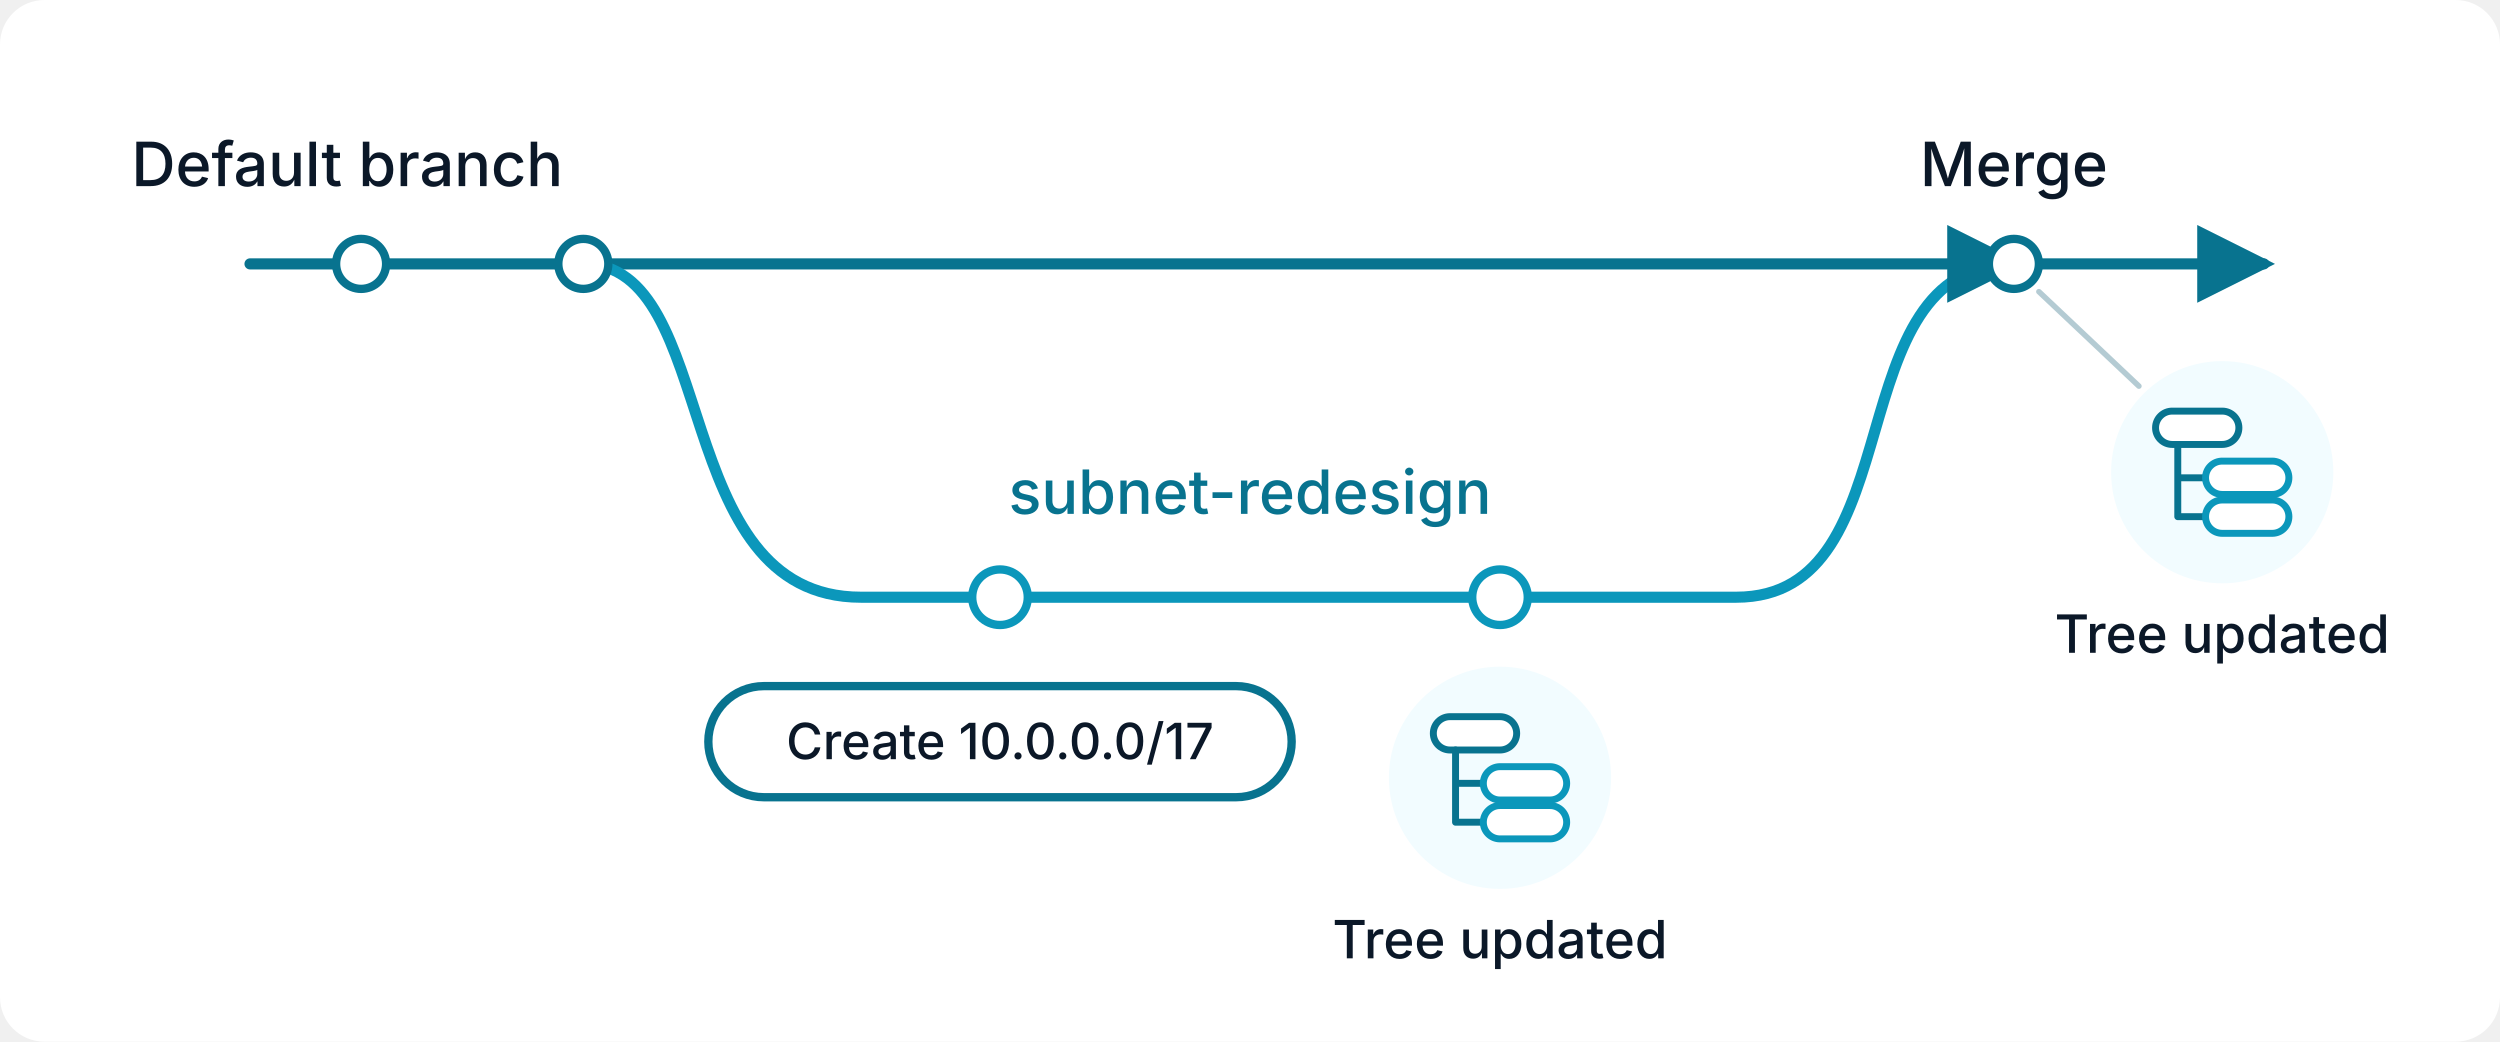
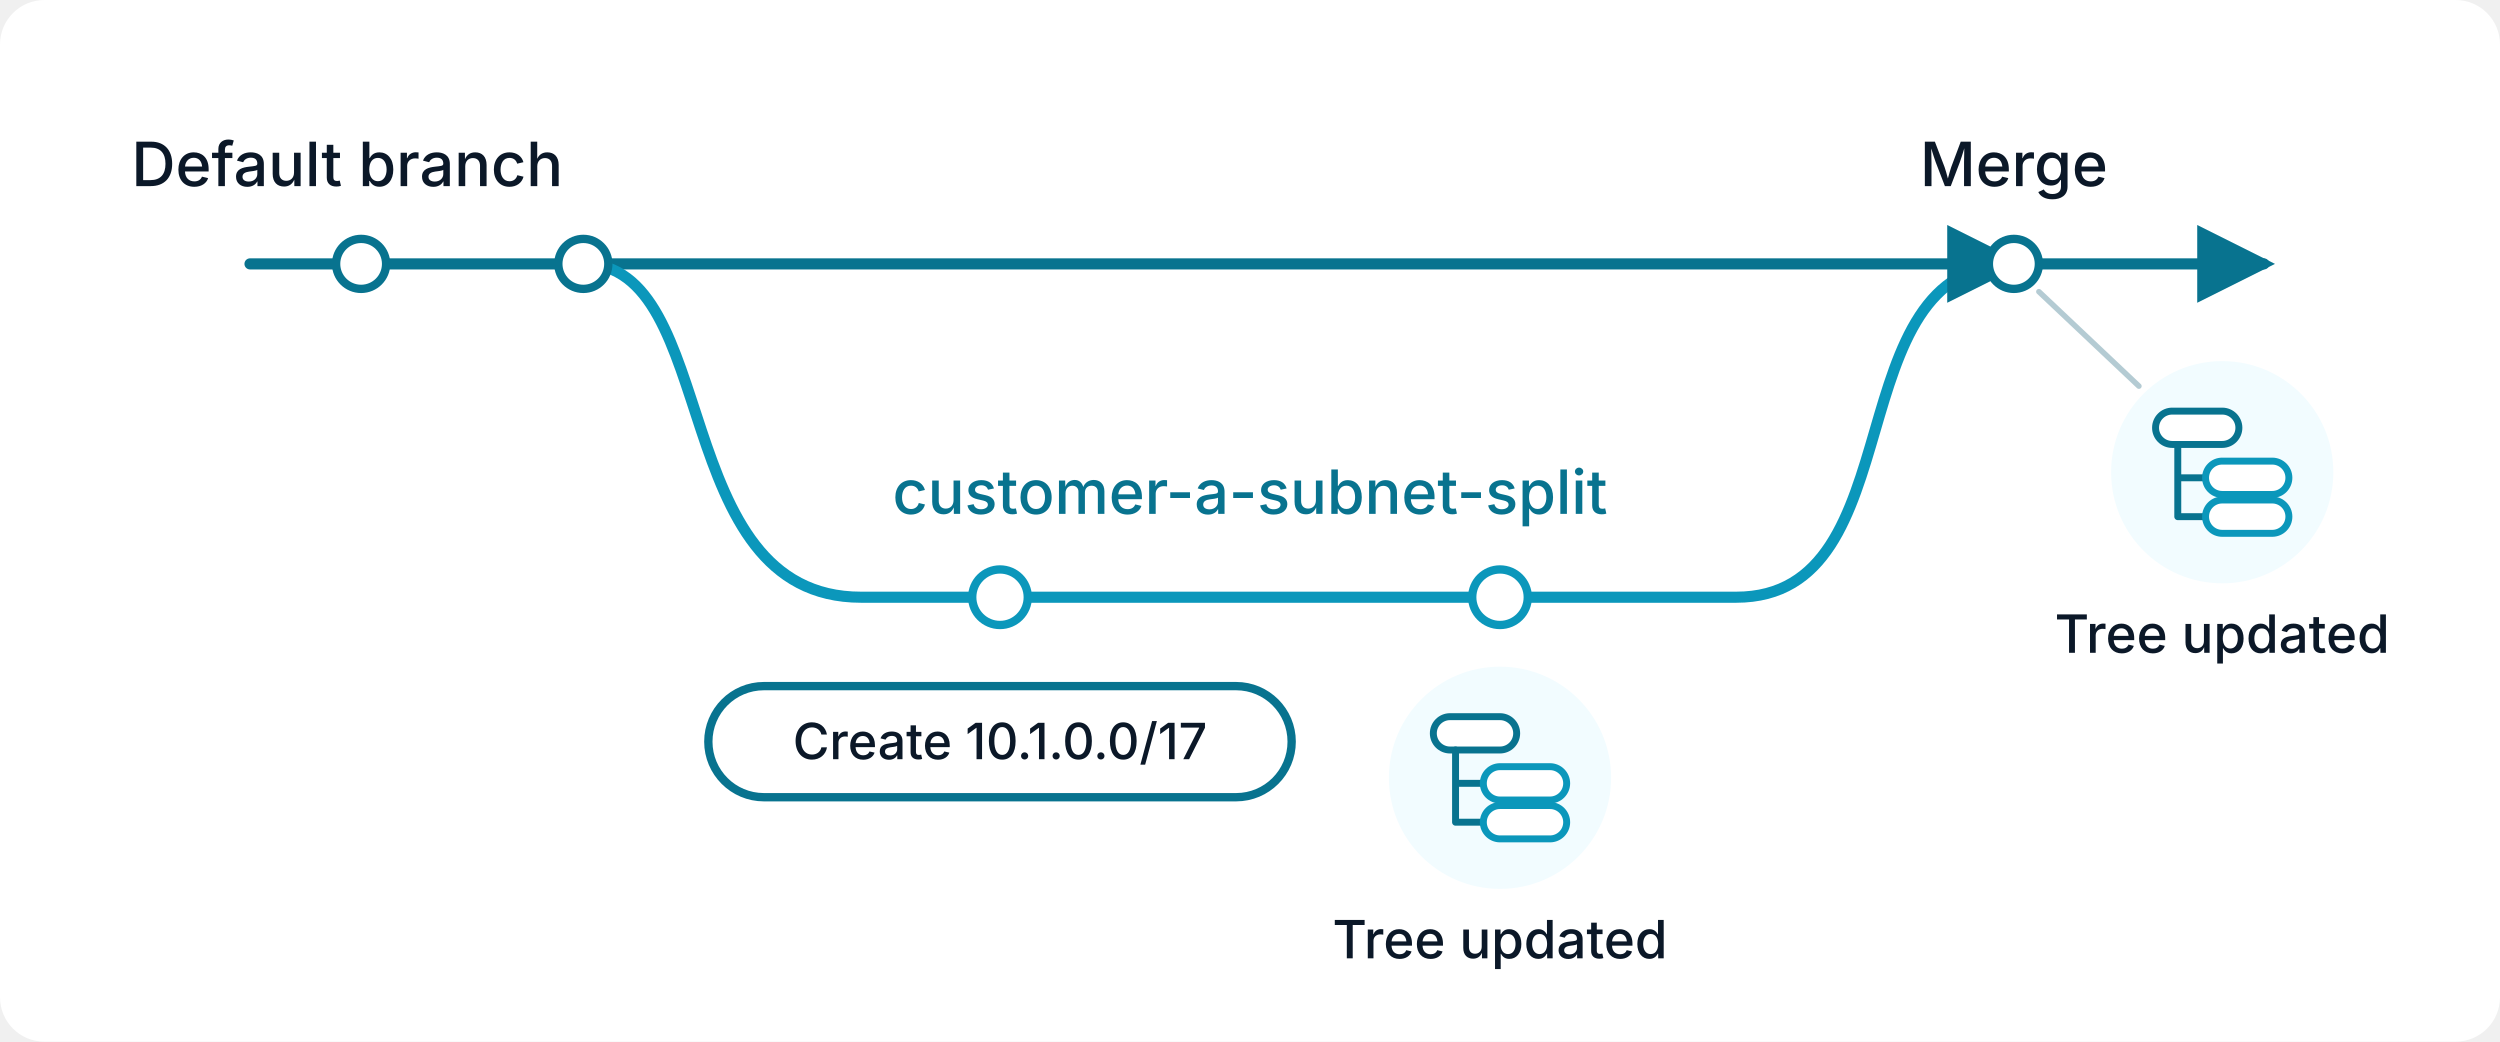
<svg xmlns="http://www.w3.org/2000/svg" width="900" height="375" viewBox="0 0 900 375" role="img" aria-labelledby="title desc">
  <defs>
    <marker id="arrow" markerWidth="7" markerHeight="7" refX="6" refY="3.5" orient="auto">
      <path d="M0 0 L7 3.5 L0 7 Z" fill="#08738f" />
    </marker>
  </defs>
  <rect width="900" height="375" rx="16" fill="white" />
  <g font-family="Inter, Arial, sans-serif">
    <g transform="translate(0 -45)">
      <text x="125" y="112" text-anchor="middle" font-size="22" font-weight="500" fill="#0B1828">Default branch</text>
      <path d="M90 140 H815" fill="none" stroke="#08738f" stroke-width="4" stroke-linecap="round" stroke-linejoin="round" marker-end="url(#arrow)" />
      <path d="M210 140 C260 140 240 260 310 260 H625 C690 260 660 140 725 140" fill="none" stroke="#0B97BB" stroke-width="4" stroke-linecap="round" stroke-linejoin="round" marker-end="url(#arrow)" />
      <circle cx="130" cy="140" r="9" fill="white" stroke="#08738f" stroke-width="3" />
      <circle cx="210" cy="140" r="9" fill="white" stroke="#08738f" stroke-width="3" />
      <circle cx="725" cy="140" r="9" fill="white" stroke="#08738f" stroke-width="3" />
      <circle cx="360" cy="260" r="10" fill="white" stroke="#0B97BB" stroke-width="3" />
      <circle cx="540" cy="260" r="10" fill="white" stroke="#0B97BB" stroke-width="3" />
-       <text x="450" y="230" text-anchor="middle" font-size="22" font-weight="500" fill="#08738f">subnet-redesign</text>
+       <text x="450" y="230" text-anchor="middle" font-size="22" font-weight="500" fill="#08738f">customer-a-subnet-split</text>
      <rect x="255" y="292" width="210" height="40" rx="20.0" fill="white" stroke="#08738f" stroke-width="3" />
-       <text x="360.0" y="318.3" text-anchor="middle" font-size="18" font-weight="500" fill="#0B1828">Create 10.0.0.0/17</text>
+       <text x="360.0" y="318.3" text-anchor="middle" font-size="18" font-weight="500" fill="#0B1828">Create 10.1.0.0/17</text>
      <circle cx="540" cy="325" r="40" fill="#f2fcff" />
      <g transform="translate(540 325)">
        <rect x="-24" y="-22" width="30" height="12" rx="6" fill="white" stroke="#08738f" stroke-width="2.5" />
        <path d="M-16 -10 V16 M-16 2 H-6 M-16 16 H-6" fill="none" stroke="#08738f" stroke-width="2.5" stroke-linecap="round" stroke-linejoin="round" />
        <rect x="-6" y="-4" width="30" height="12" rx="6" fill="white" stroke="#0B97BB" stroke-width="2.5" />
        <rect x="-6" y="10" width="30" height="12" rx="6" fill="white" stroke="#0B97BB" stroke-width="2.5" />
      </g>
      <text x="540" y="390" text-anchor="middle" font-size="19" font-weight="500" fill="#0B1828">Tree updated</text>
      <text x="725" y="112" text-anchor="middle" font-size="22" font-weight="500" fill="#0B1828">Merge</text>
      <path d="M734 150 L770 184" fill="none" stroke="#b4cbd3" stroke-width="2" stroke-linecap="round" stroke-linejoin="round" />
      <circle cx="800" cy="215" r="40" fill="#f2fcff" />
      <g transform="translate(800 215)">
        <rect x="-24" y="-22" width="30" height="12" rx="6" fill="white" stroke="#08738f" stroke-width="2.5" />
        <path d="M-16 -10 V16 M-16 2 H-6 M-16 16 H-6" fill="none" stroke="#08738f" stroke-width="2.5" stroke-linecap="round" stroke-linejoin="round" />
        <rect x="-6" y="-4" width="30" height="12" rx="6" fill="white" stroke="#0B97BB" stroke-width="2.5" />
        <rect x="-6" y="10" width="30" height="12" rx="6" fill="white" stroke="#0B97BB" stroke-width="2.5" />
      </g>
      <text x="800" y="280" text-anchor="middle" font-size="19" font-weight="500" fill="#0B1828">Tree updated</text>
    </g>
  </g>
</svg>
